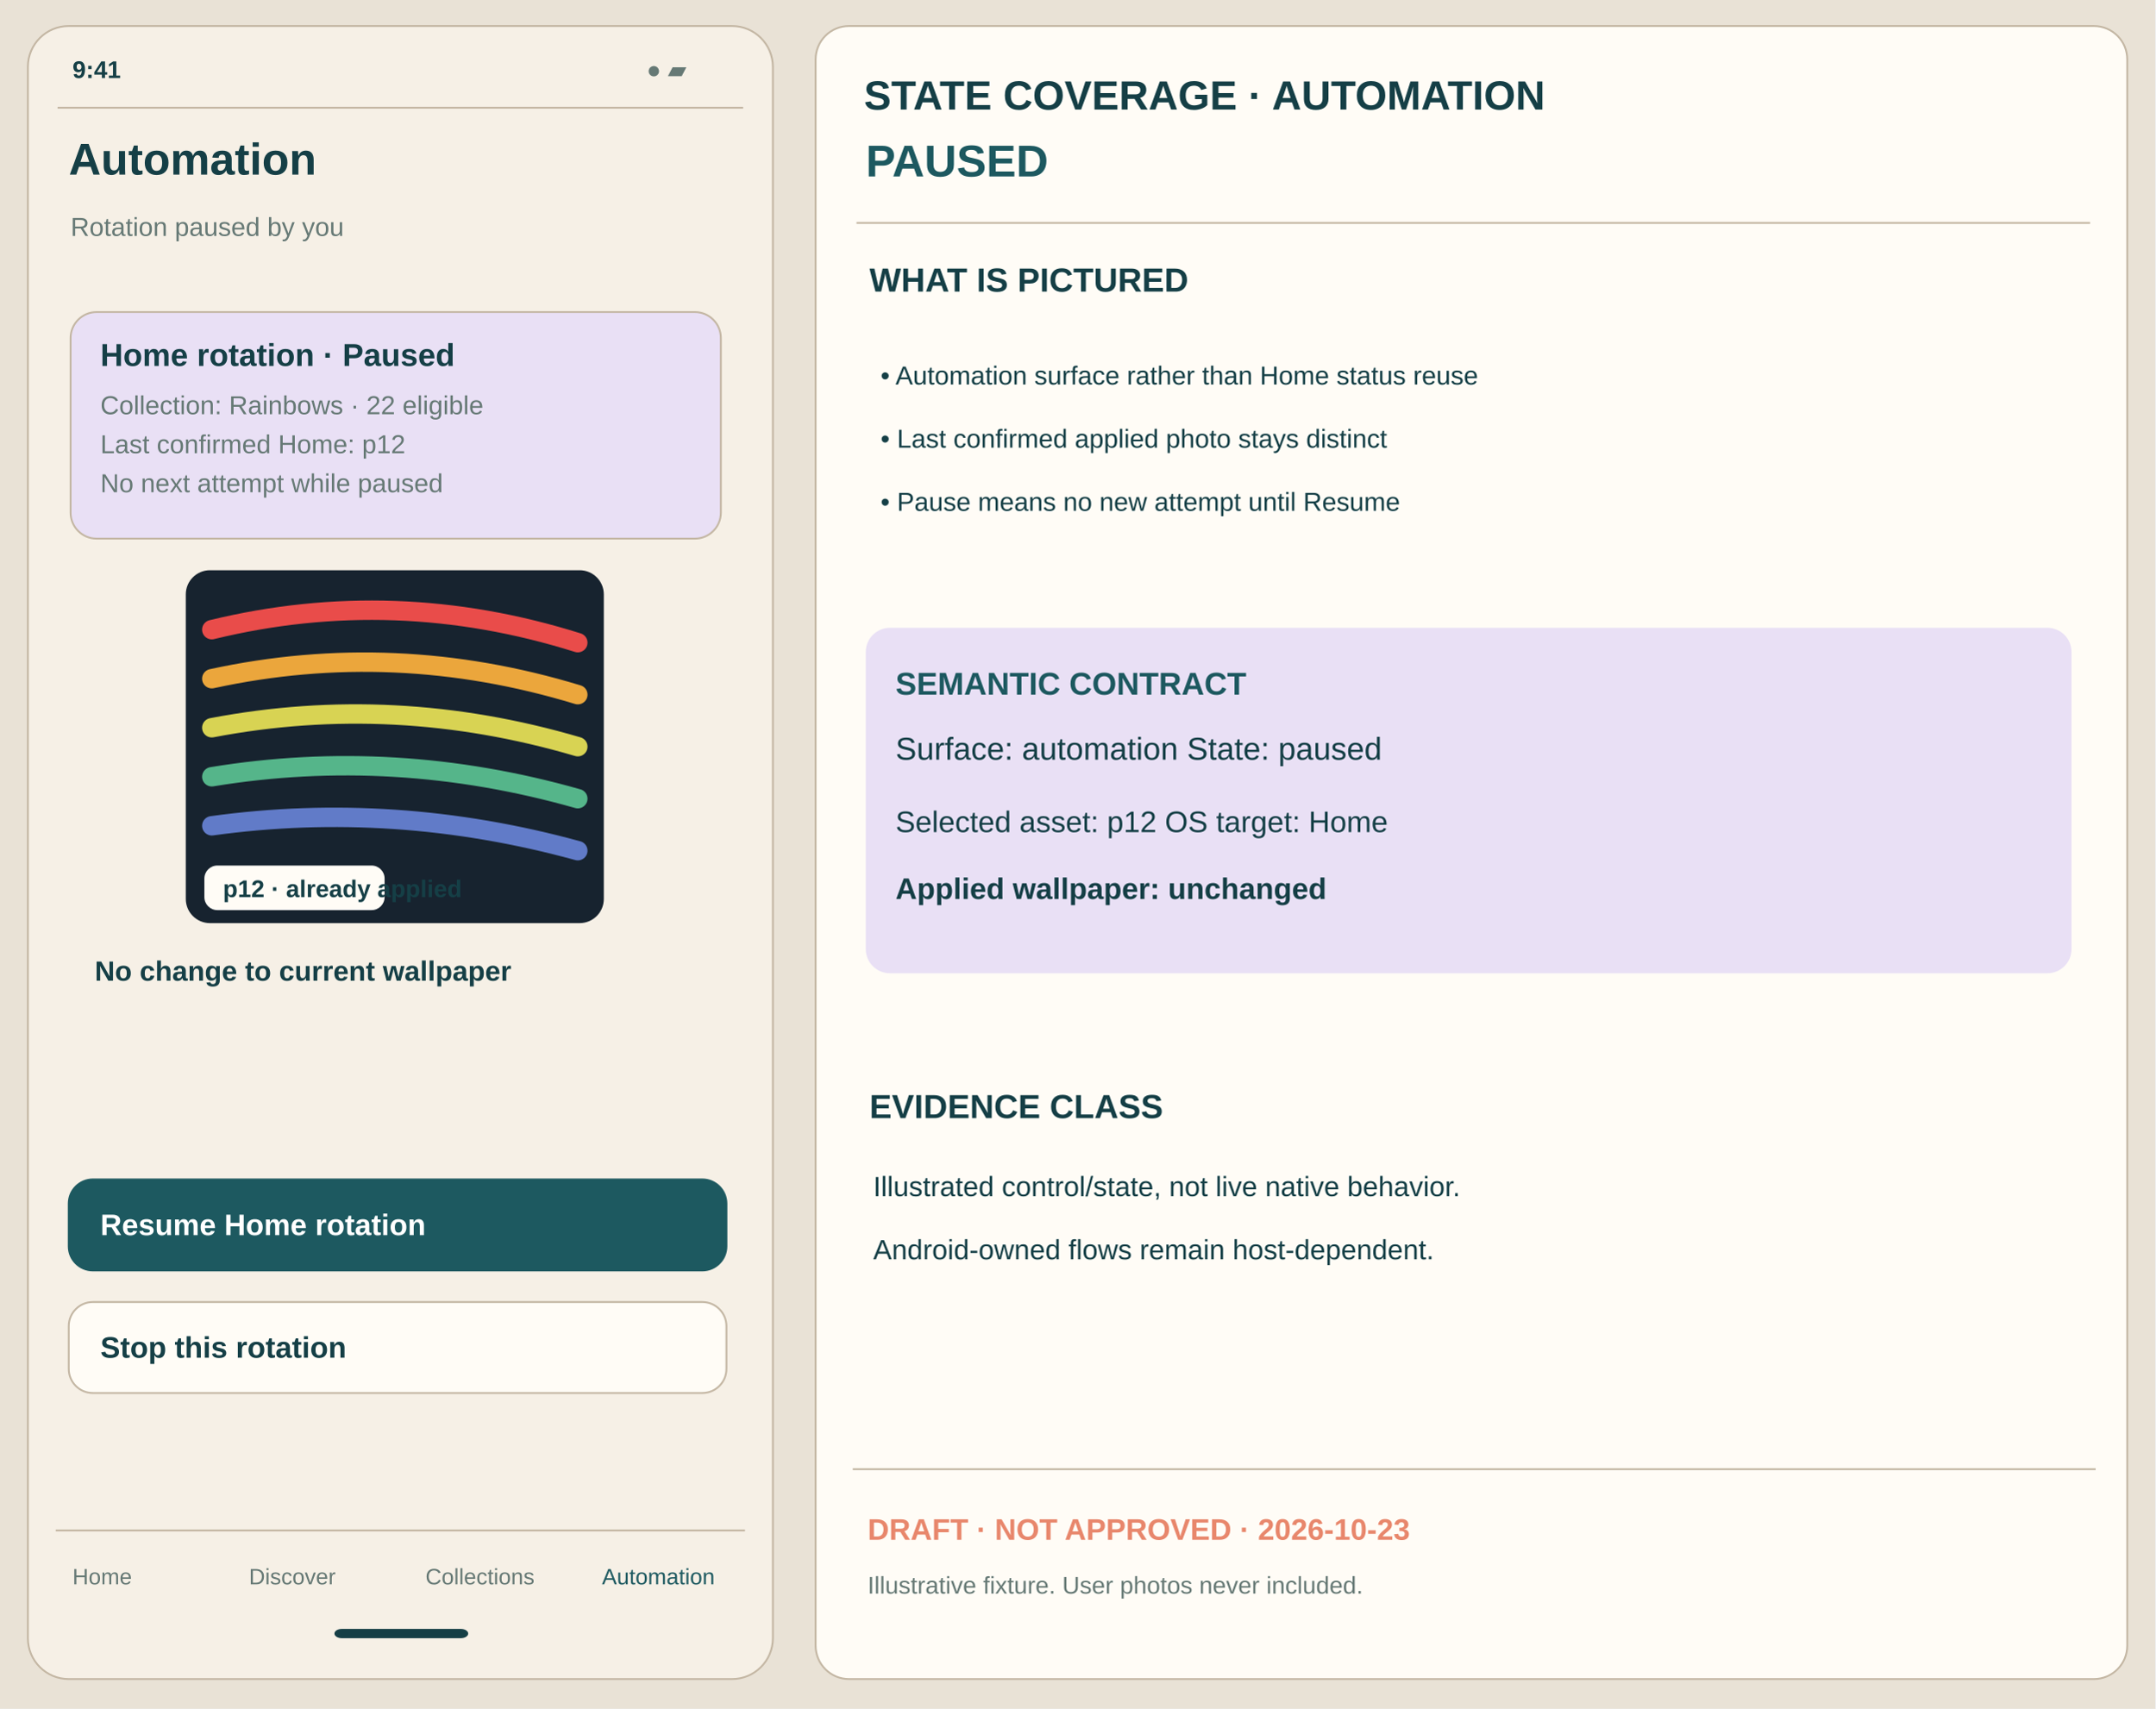
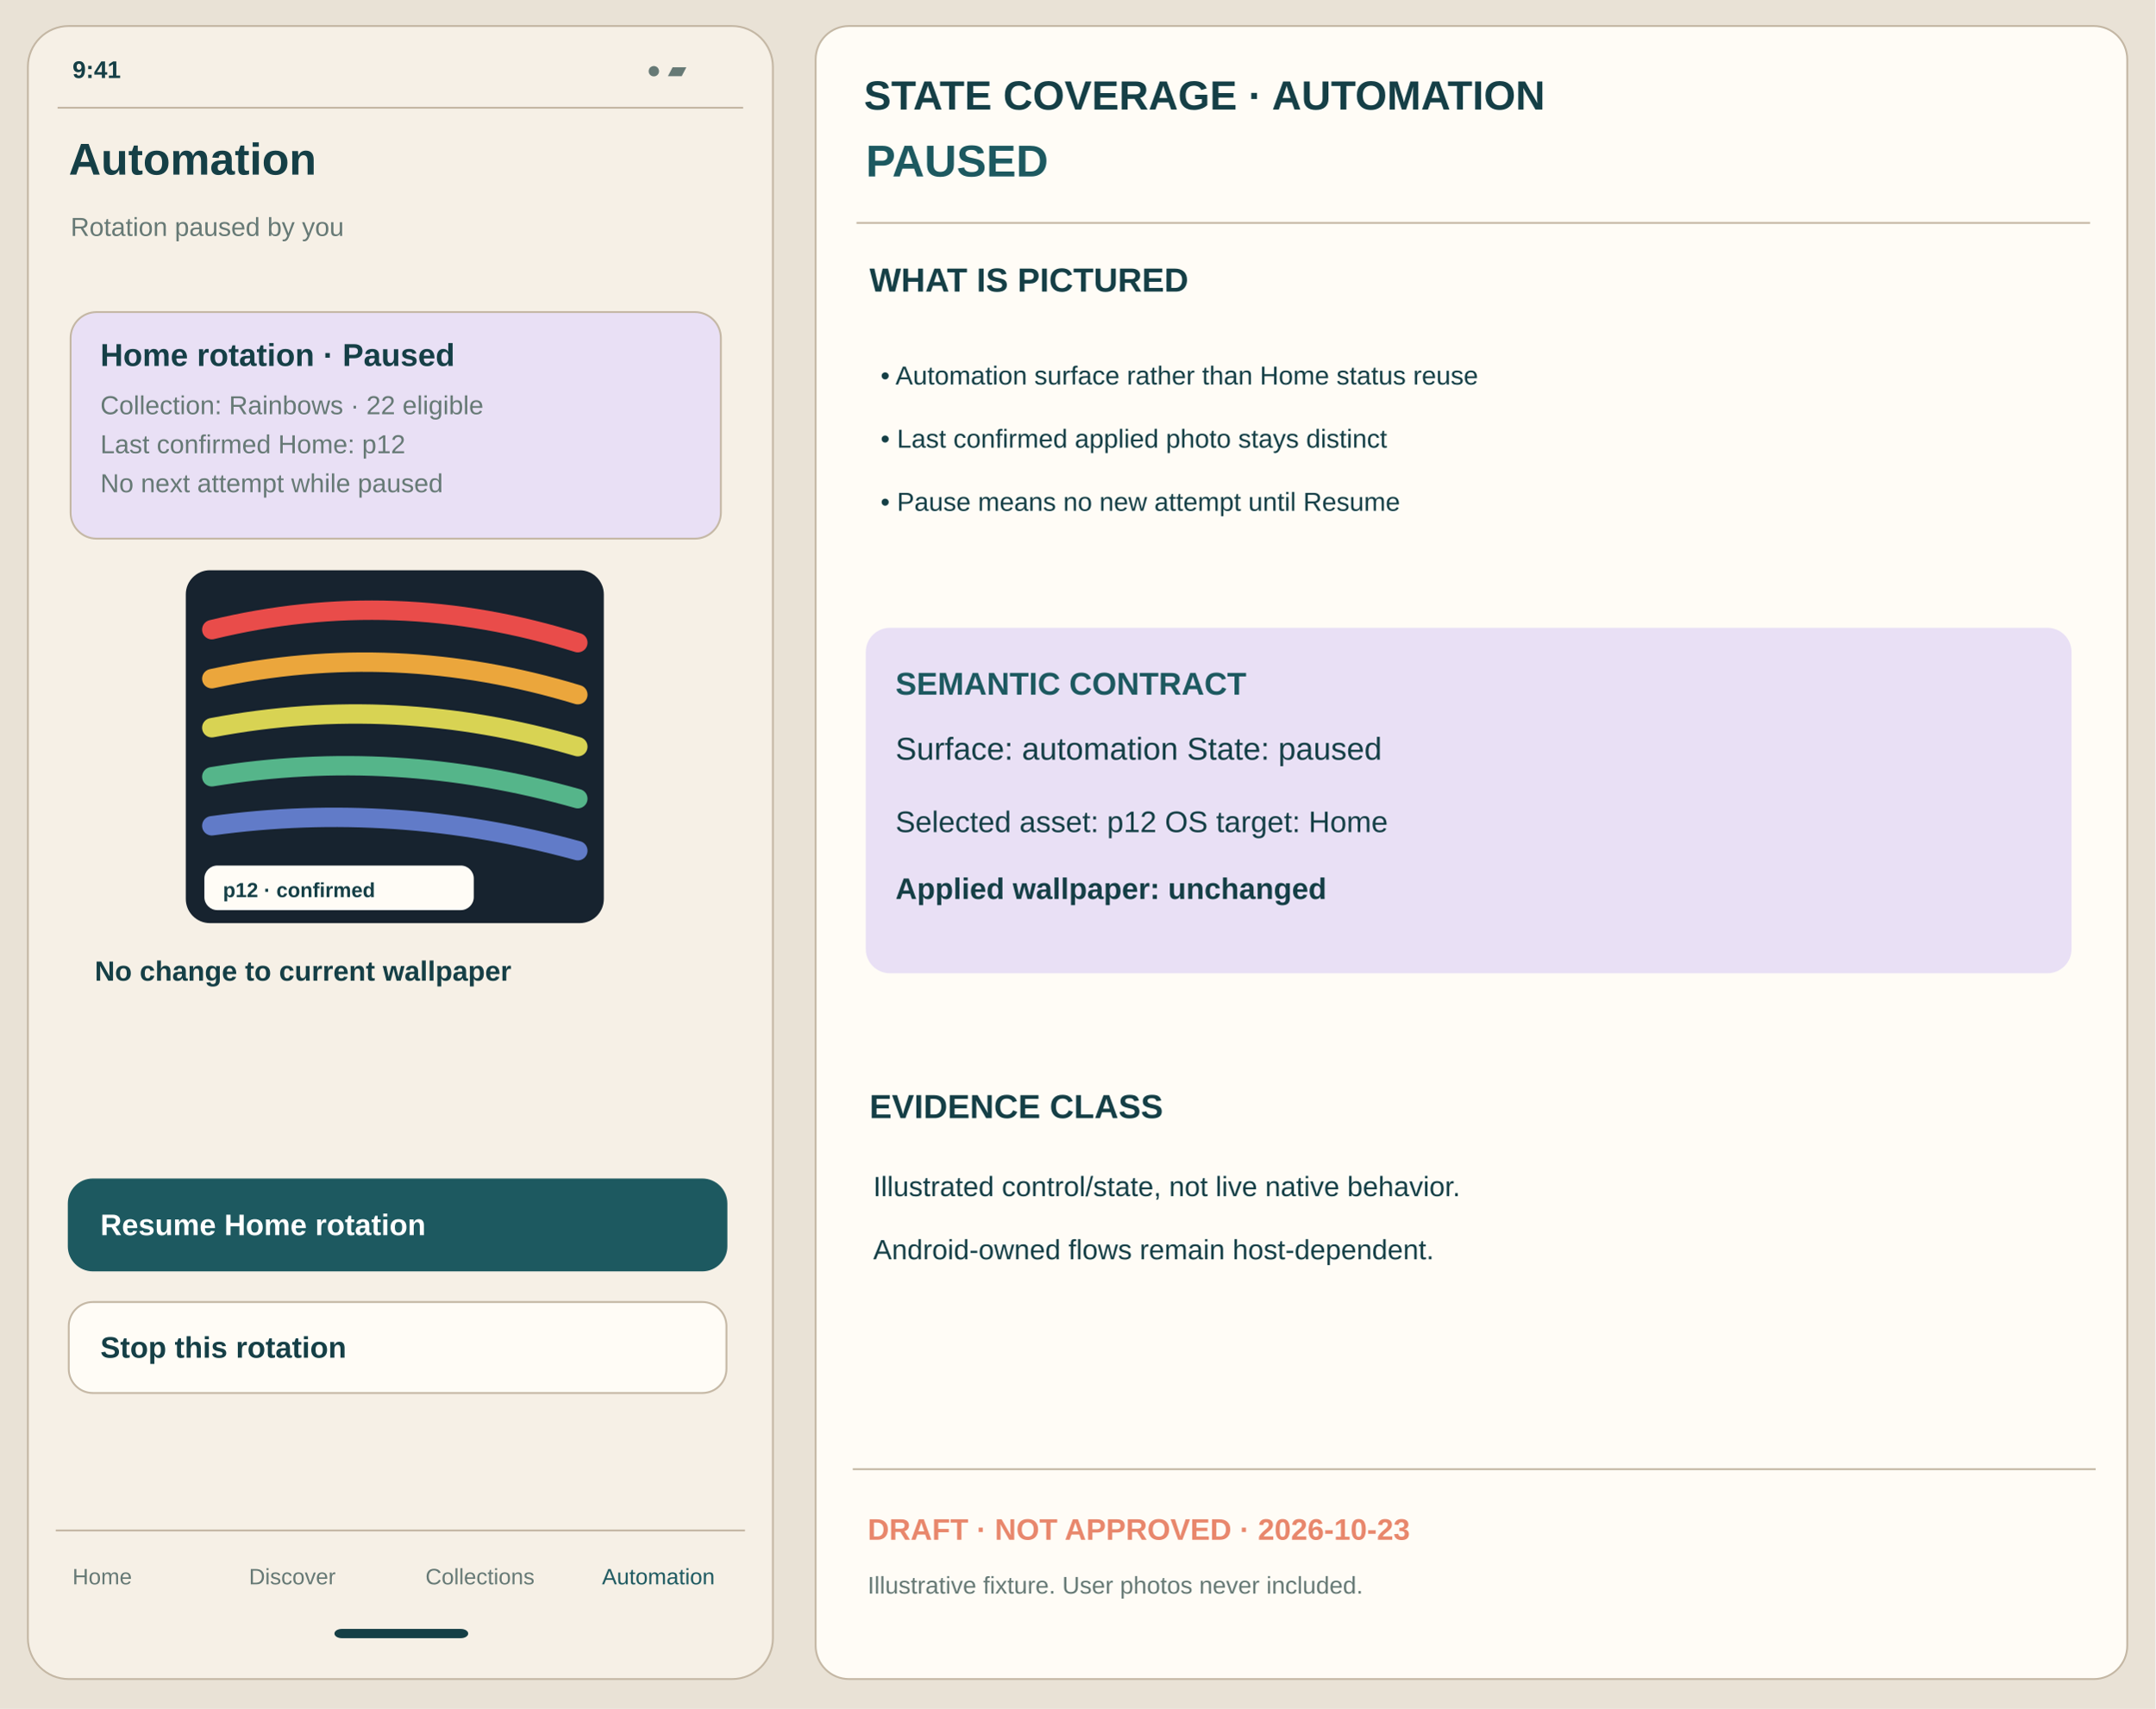
<svg xmlns="http://www.w3.org/2000/svg" width="1160" height="920" viewBox="0 0 1160 920" role="img" aria-label="automation paused Glimpse draft state">
  <rect x="0" y="0" width="1160" height="920" rx="0" fill="#E9E2D6" stroke="none" stroke-width="1" />
  <rect x="15" y="14" width="401" height="890" rx="22" fill="#F6F0E6" stroke="#C4B7A4" stroke-width="1" />
  <text x="39" y="42" font-family="Arial,Helvetica,sans-serif" font-size="13" fill="#153F46" font-weight="700">9:41</text>
  <text x="348" y="42" font-family="Arial,Helvetica,sans-serif" font-size="13" fill="#667975" font-weight="500">● ▰</text>
  <path d="M31 58 L400 58" stroke="#C4B7A4" stroke-width="1" />
  <text x="37" y="94" font-family="Arial,Helvetica,sans-serif" font-size="24" fill="#153F46" font-weight="700">Automation</text>
  <text x="38" y="127" font-family="Arial,Helvetica,sans-serif" font-size="14" fill="#667975" font-weight="500">Rotation paused by you</text>
  <rect x="38" y="168" width="350" height="122" rx="14" fill="#E9E0F5" stroke="#C4B7A4" stroke-width="1" />
  <text x="54" y="197" font-family="Arial,Helvetica,sans-serif" font-size="17" fill="#153F46" font-weight="700">Home rotation  ·  Paused</text>
  <text x="54" y="223" font-family="Arial,Helvetica,sans-serif" font-size="14" fill="#667975" font-weight="500">Collection: Rainbows · 22 eligible</text>
  <text x="54" y="244" font-family="Arial,Helvetica,sans-serif" font-size="14" fill="#667975" font-weight="500">Last confirmed Home: p12</text>
  <text x="54" y="265" font-family="Arial,Helvetica,sans-serif" font-size="14" fill="#667975" font-weight="500">No next attempt while paused</text>
  <rect x="100" y="307" width="225" height="190" rx="13" fill="#17232F" stroke="none" stroke-width="1" />
  <path d="M114 339 Q212.5 315 311 346" stroke="#E94C4A" fill="none" stroke-width="10.45" stroke-linecap="round" />
  <path d="M114 365.4 Q212.5 344 311 374" stroke="#EBA63C" fill="none" stroke-width="10.45" stroke-linecap="round" />
  <path d="M114 391.8 Q212.5 373 311 402" stroke="#D8D353" fill="none" stroke-width="10.45" stroke-linecap="round" />
  <path d="M114 418.2 Q212.5 402 311 430" stroke="#55B58A" fill="none" stroke-width="10.45" stroke-linecap="round" />
  <path d="M114 444.6 Q212.5 431 311 458" stroke="#617BC8" fill="none" stroke-width="10.45" stroke-linecap="round" />
-   <rect x="110" y="466" width="97" height="24" rx="7" fill="#FFFCF6" stroke="none" stroke-width="1" />
-   <text x="120" y="483" font-family="Arial,Helvetica,sans-serif" font-size="13" fill="#153F46" font-weight="700">p12 · already applied</text>
+   <rect x="110" y="466" width="145" height="24" rx="7" fill="#FFFCF6" stroke="none" stroke-width="1" />
+   <text x="120" y="483" font-family="Arial,Helvetica,sans-serif" font-size="11" fill="#153F46" font-weight="700">p12 · confirmed</text>
  <text x="51" y="528" font-family="Arial,Helvetica,sans-serif" font-size="15" fill="#153F46" font-weight="700">No change to current wallpaper</text>
  <rect x="37" y="635" width="354" height="49" rx="13" fill="#1D5960" stroke="#1D5960" stroke-width="1" />
  <text x="54" y="665" font-family="Arial,Helvetica,sans-serif" font-size="16" fill="#FFFFFF" font-weight="700">Resume Home rotation</text>
  <rect x="37" y="701" width="354" height="49" rx="13" fill="#FFFCF6" stroke="#C4B7A4" stroke-width="1" />
  <text x="54" y="731" font-family="Arial,Helvetica,sans-serif" font-size="16" fill="#153F46" font-weight="700">Stop this rotation</text>
  <path d="M30 824 L401 824" stroke="#C4B7A4" stroke-width="1" />
  <text x="39" y="853" font-family="Arial,Helvetica,sans-serif" font-size="12" fill="#667975" font-weight="500">Home</text>
  <text x="134" y="853" font-family="Arial,Helvetica,sans-serif" font-size="12" fill="#667975" font-weight="500">Discover</text>
  <text x="229" y="853" font-family="Arial,Helvetica,sans-serif" font-size="12" fill="#667975" font-weight="500">Collections</text>
  <text x="324" y="853" font-family="Arial,Helvetica,sans-serif" font-size="12" fill="#1D5960" font-weight="500">Automation</text>
  <rect x="180" y="877" width="72" height="5" rx="4" fill="#153F46" stroke="none" stroke-width="1" />
  <rect x="439" y="14" width="706" height="890" rx="18" fill="#FFFCF6" stroke="#C4B7A4" stroke-width="1" />
  <text x="465" y="59" font-family="Arial,Helvetica,sans-serif" font-size="22" fill="#153F46" font-weight="700">STATE COVERAGE · AUTOMATION</text>
  <text x="466" y="95" font-family="Arial,Helvetica,sans-serif" font-size="24" fill="#1D5960" font-weight="700">PAUSED</text>
  <path d="M461 120 L1125 120" stroke="#C4B7A4" stroke-width="1" />
  <text x="468" y="157" font-family="Arial,Helvetica,sans-serif" font-size="18" fill="#153F46" font-weight="700">WHAT IS PICTURED</text>
  <text x="474" y="207" font-family="Arial,Helvetica,sans-serif" font-size="14" fill="#153F46" font-weight="500">• Automation surface rather than Home status reuse</text>
  <text x="474" y="241" font-family="Arial,Helvetica,sans-serif" font-size="14" fill="#153F46" font-weight="500">• Last confirmed applied photo stays distinct</text>
  <text x="474" y="275" font-family="Arial,Helvetica,sans-serif" font-size="14" fill="#153F46" font-weight="500">• Pause means no new attempt until Resume</text>
  <rect x="466" y="338" width="649" height="186" rx="13" fill="#E9E0F5" stroke="none" stroke-width="1" />
  <text x="482" y="374" font-family="Arial,Helvetica,sans-serif" font-size="17" fill="#1D5960" font-weight="700">SEMANTIC CONTRACT</text>
  <text x="482" y="409" font-family="Arial,Helvetica,sans-serif" font-size="17" fill="#153F46" font-weight="500">Surface: automation    State: paused</text>
  <text x="482" y="448" font-family="Arial,Helvetica,sans-serif" font-size="16" fill="#153F46" font-weight="500">Selected asset: p12    OS target: Home</text>
  <text x="482" y="484" font-family="Arial,Helvetica,sans-serif" font-size="16" fill="#153F46" font-weight="700">Applied wallpaper: unchanged</text>
  <text x="468" y="602" font-family="Arial,Helvetica,sans-serif" font-size="18" fill="#153F46" font-weight="700">EVIDENCE CLASS</text>
  <text x="470" y="644" font-family="Arial,Helvetica,sans-serif" font-size="15" fill="#153F46" font-weight="500">Illustrated control/state, not live native behavior.</text>
  <text x="470" y="678" font-family="Arial,Helvetica,sans-serif" font-size="15" fill="#153F46" font-weight="500">Android-owned flows remain host-dependent.</text>
  <path d="M459 791 L1128 791" stroke="#C4B7A4" stroke-width="1" />
  <text x="467" y="829" font-family="Arial,Helvetica,sans-serif" font-size="16" fill="#E8876C" font-weight="700">DRAFT · NOT APPROVED · 2026-10-23</text>
  <text x="467" y="858" font-family="Arial,Helvetica,sans-serif" font-size="13" fill="#667975" font-weight="500">Illustrative fixture. User photos never included.</text>
</svg>
